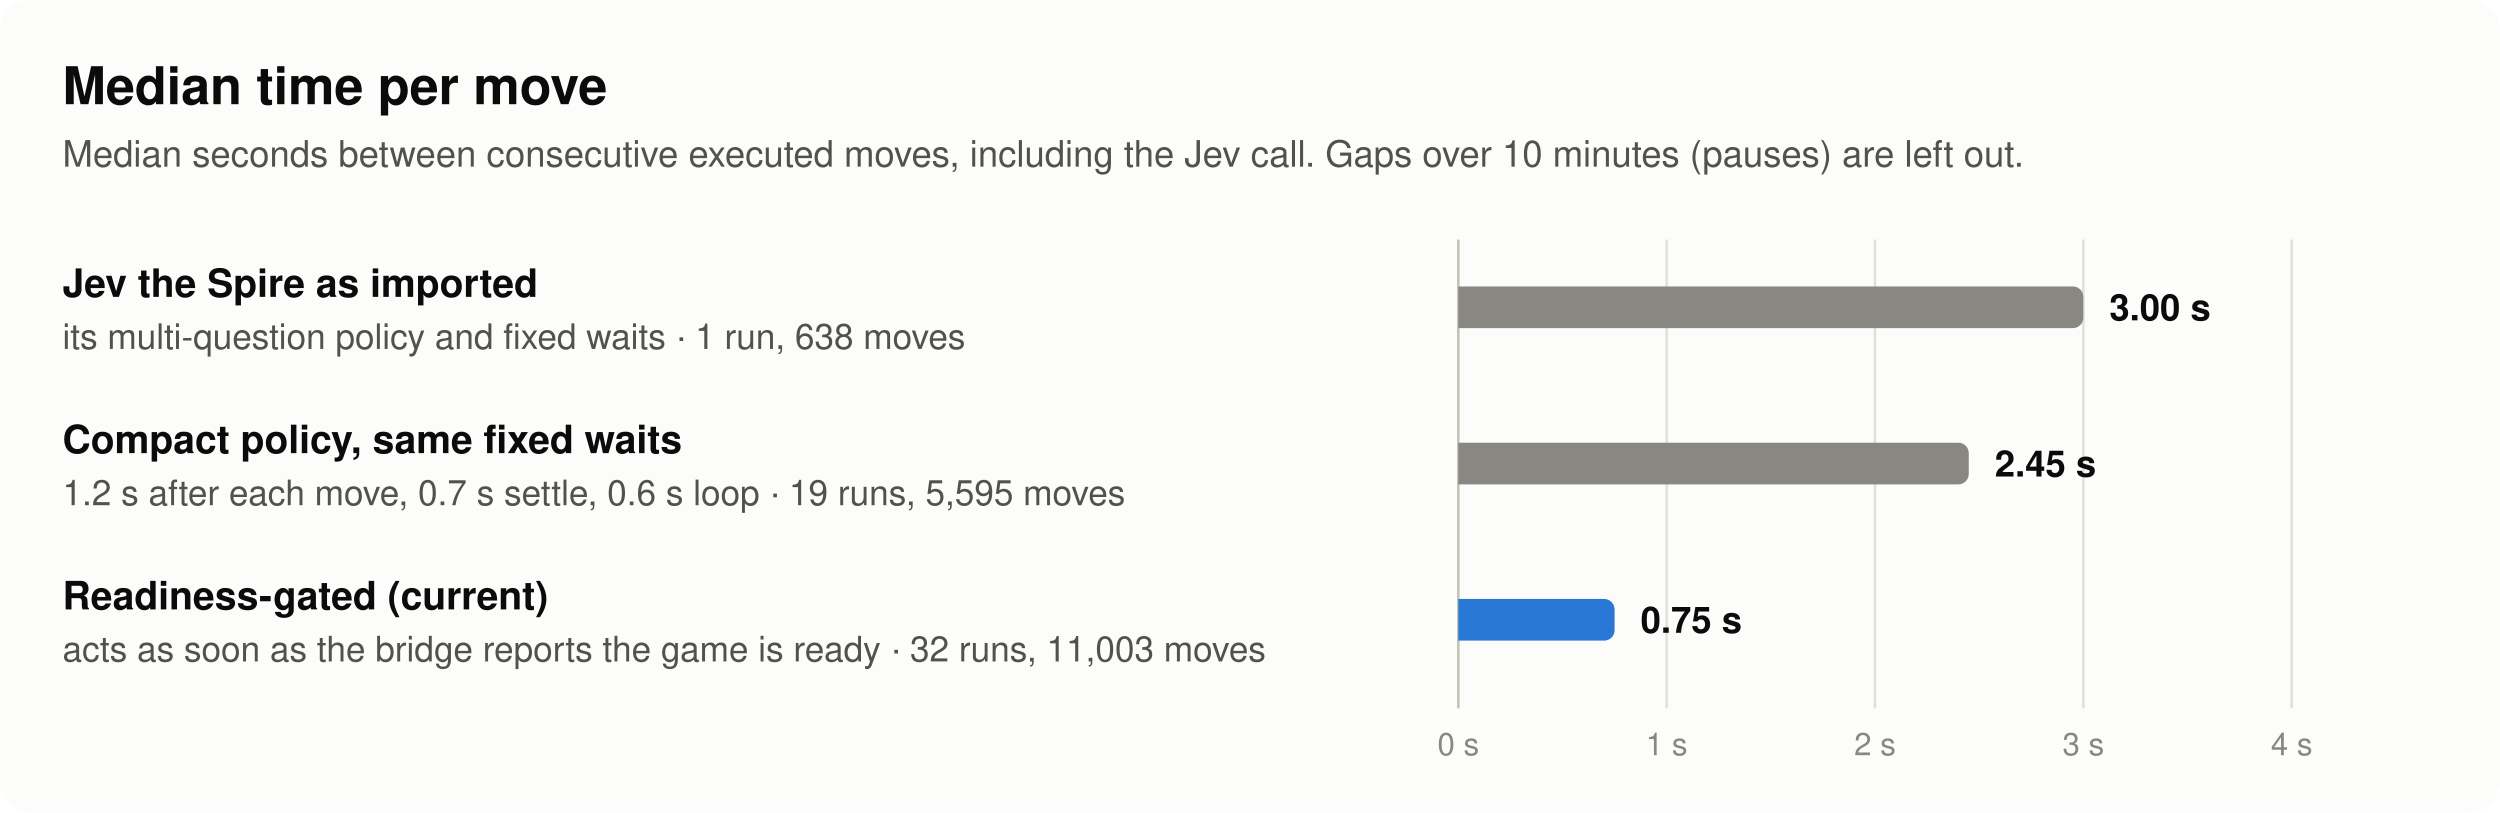
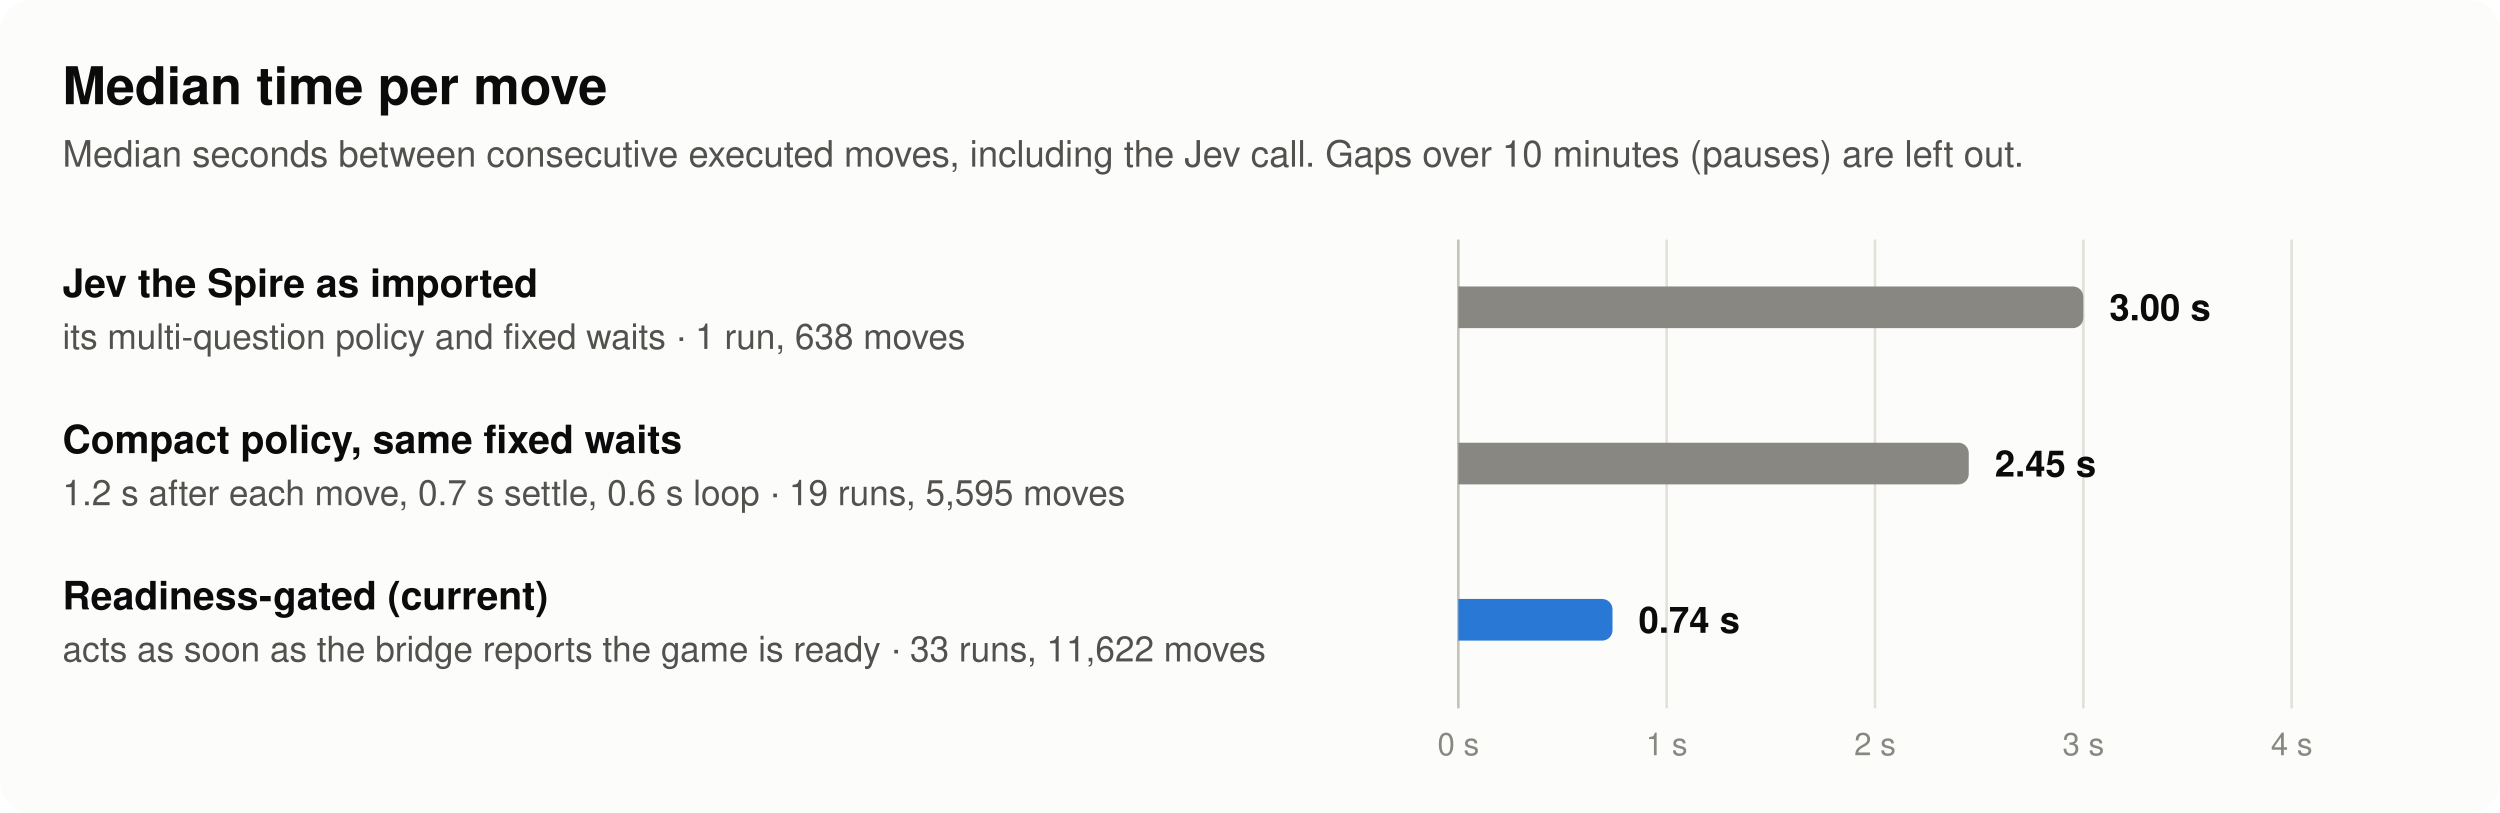
<svg xmlns="http://www.w3.org/2000/svg" width="960" height="312" viewBox="0 0 960 312" role="img" aria-labelledby="t d" font-family="system-ui, -apple-system, 'Segoe UI', Helvetica, Arial, sans-serif">
  <rect width="960" height="312" rx="12" fill="#fcfcfb" />
  <text x="24" y="40" font-size="20" font-weight="600" fill="#0b0b0b" text-anchor="start">Median time per move</text>
  <text x="24" y="64" font-size="14" font-weight="400" fill="#52514e" text-anchor="start">Median seconds between consecutive executed moves, including the Jev call. Gaps over 10 minutes (pauses) are left out.</text>
  <line x1="560" y1="92" x2="560" y2="272" stroke="#c3c2b7" stroke-width="1" />
  <line x1="640" y1="92" x2="640" y2="272" stroke="#e1e0d9" stroke-width="1" />
  <line x1="720" y1="92" x2="720" y2="272" stroke="#e1e0d9" stroke-width="1" />
  <line x1="800" y1="92" x2="800" y2="272" stroke="#e1e0d9" stroke-width="1" />
  <line x1="880" y1="92" x2="880" y2="272" stroke="#e1e0d9" stroke-width="1" />
  <text x="24" y="114" font-size="15" font-weight="600" fill="#0b0b0b" text-anchor="start">Jev the Spire as imported</text>
  <text x="24" y="134" font-size="13.5" font-weight="400" fill="#52514e" text-anchor="start">its multi-question policy and fixed waits · 1 run, 638 moves</text>
  <path d="M560,110 H796 A4,4 0 0 1 800,114 V122 A4,4 0 0 1 796,126 H560 Z" fill="#898781" fill-opacity="1" />
  <text x="810" y="123" font-size="14" font-weight="600" fill="#0b0b0b" text-anchor="start">3.00 s</text>
  <text x="24" y="174" font-size="15" font-weight="600" fill="#0b0b0b" text-anchor="start">Compact policy, same fixed waits</text>
  <text x="24" y="194" font-size="13.5" font-weight="400" fill="#52514e" text-anchor="start">1.2 s after each move, 0.7 s settle, 0.6 s loop · 19 runs, 5,595 moves</text>
  <path d="M560,170 H752 A4,4 0 0 1 756,174 V182 A4,4 0 0 1 752,186 H560 Z" fill="#898781" fill-opacity="1" />
  <text x="766" y="183" font-size="14" font-weight="600" fill="#0b0b0b" text-anchor="start">2.45 s</text>
  <text x="24" y="234" font-size="15" font-weight="600" fill="#0b0b0b" text-anchor="start">Readiness-gated (current)</text>
-   <text x="24" y="254" font-size="13.5" font-weight="400" fill="#52514e" text-anchor="start">acts as soon as the bridge reports the game is ready · 32 runs, 11,003 moves</text>
-   <path d="M560,230 H616 A4,4 0 0 1 620,234 V242 A4,4 0 0 1 616,246 H560 Z" fill="#2a78d6" fill-opacity="1" />
-   <text x="630" y="243" font-size="14" font-weight="600" fill="#0b0b0b" text-anchor="start">0.75 s</text>
+   <text x="24" y="254" font-size="13.5" font-weight="400" fill="#52514e" text-anchor="start">acts as soon as the bridge reports the game is ready · 33 runs, 11,622 moves</text>
+   <path d="M560,230 H615.2 A4,4 0 0 1 619.2,234 V242 A4,4 0 0 1 615.2,246 H560 Z" fill="#2a78d6" fill-opacity="1" />
+   <text x="629.2" y="243" font-size="14" font-weight="600" fill="#0b0b0b" text-anchor="start">0.74 s</text>
  <text x="560" y="290" font-size="12" font-weight="400" fill="#898781" text-anchor="middle">0 s</text>
  <text x="640" y="290" font-size="12" font-weight="400" fill="#898781" text-anchor="middle">1 s</text>
  <text x="720" y="290" font-size="12" font-weight="400" fill="#898781" text-anchor="middle">2 s</text>
  <text x="800" y="290" font-size="12" font-weight="400" fill="#898781" text-anchor="middle">3 s</text>
  <text x="880" y="290" font-size="12" font-weight="400" fill="#898781" text-anchor="middle">4 s</text>
</svg>
